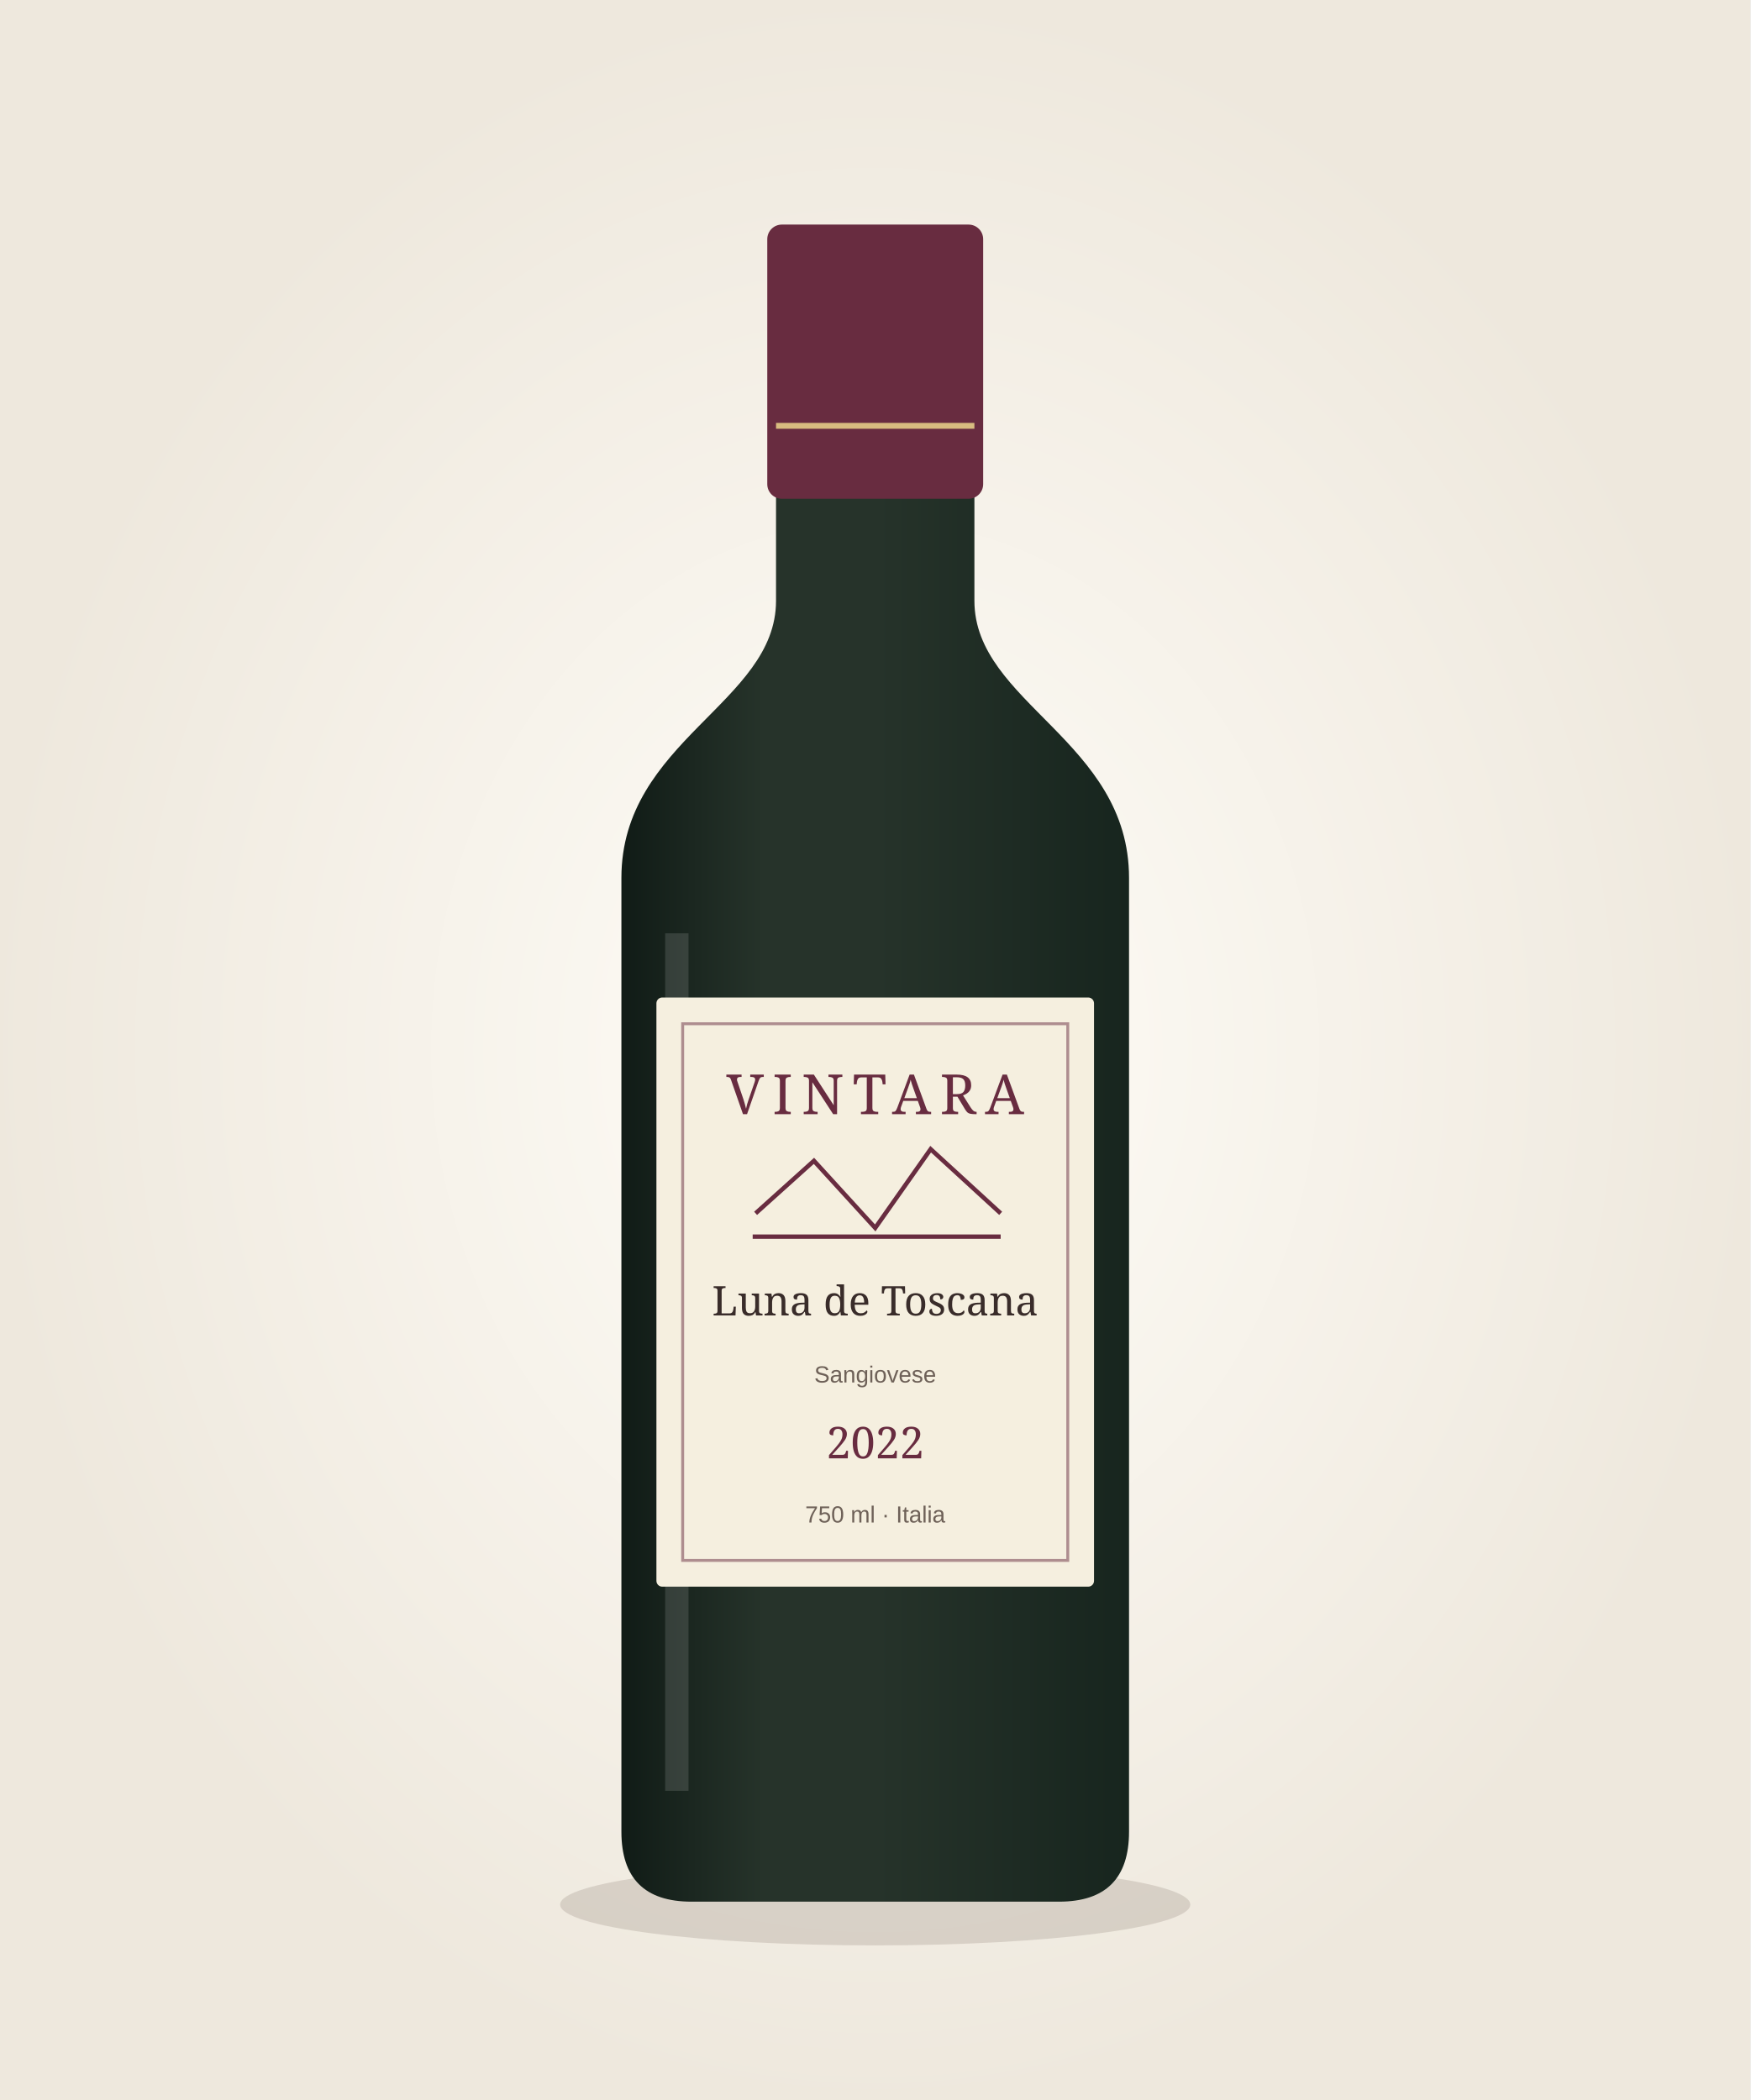
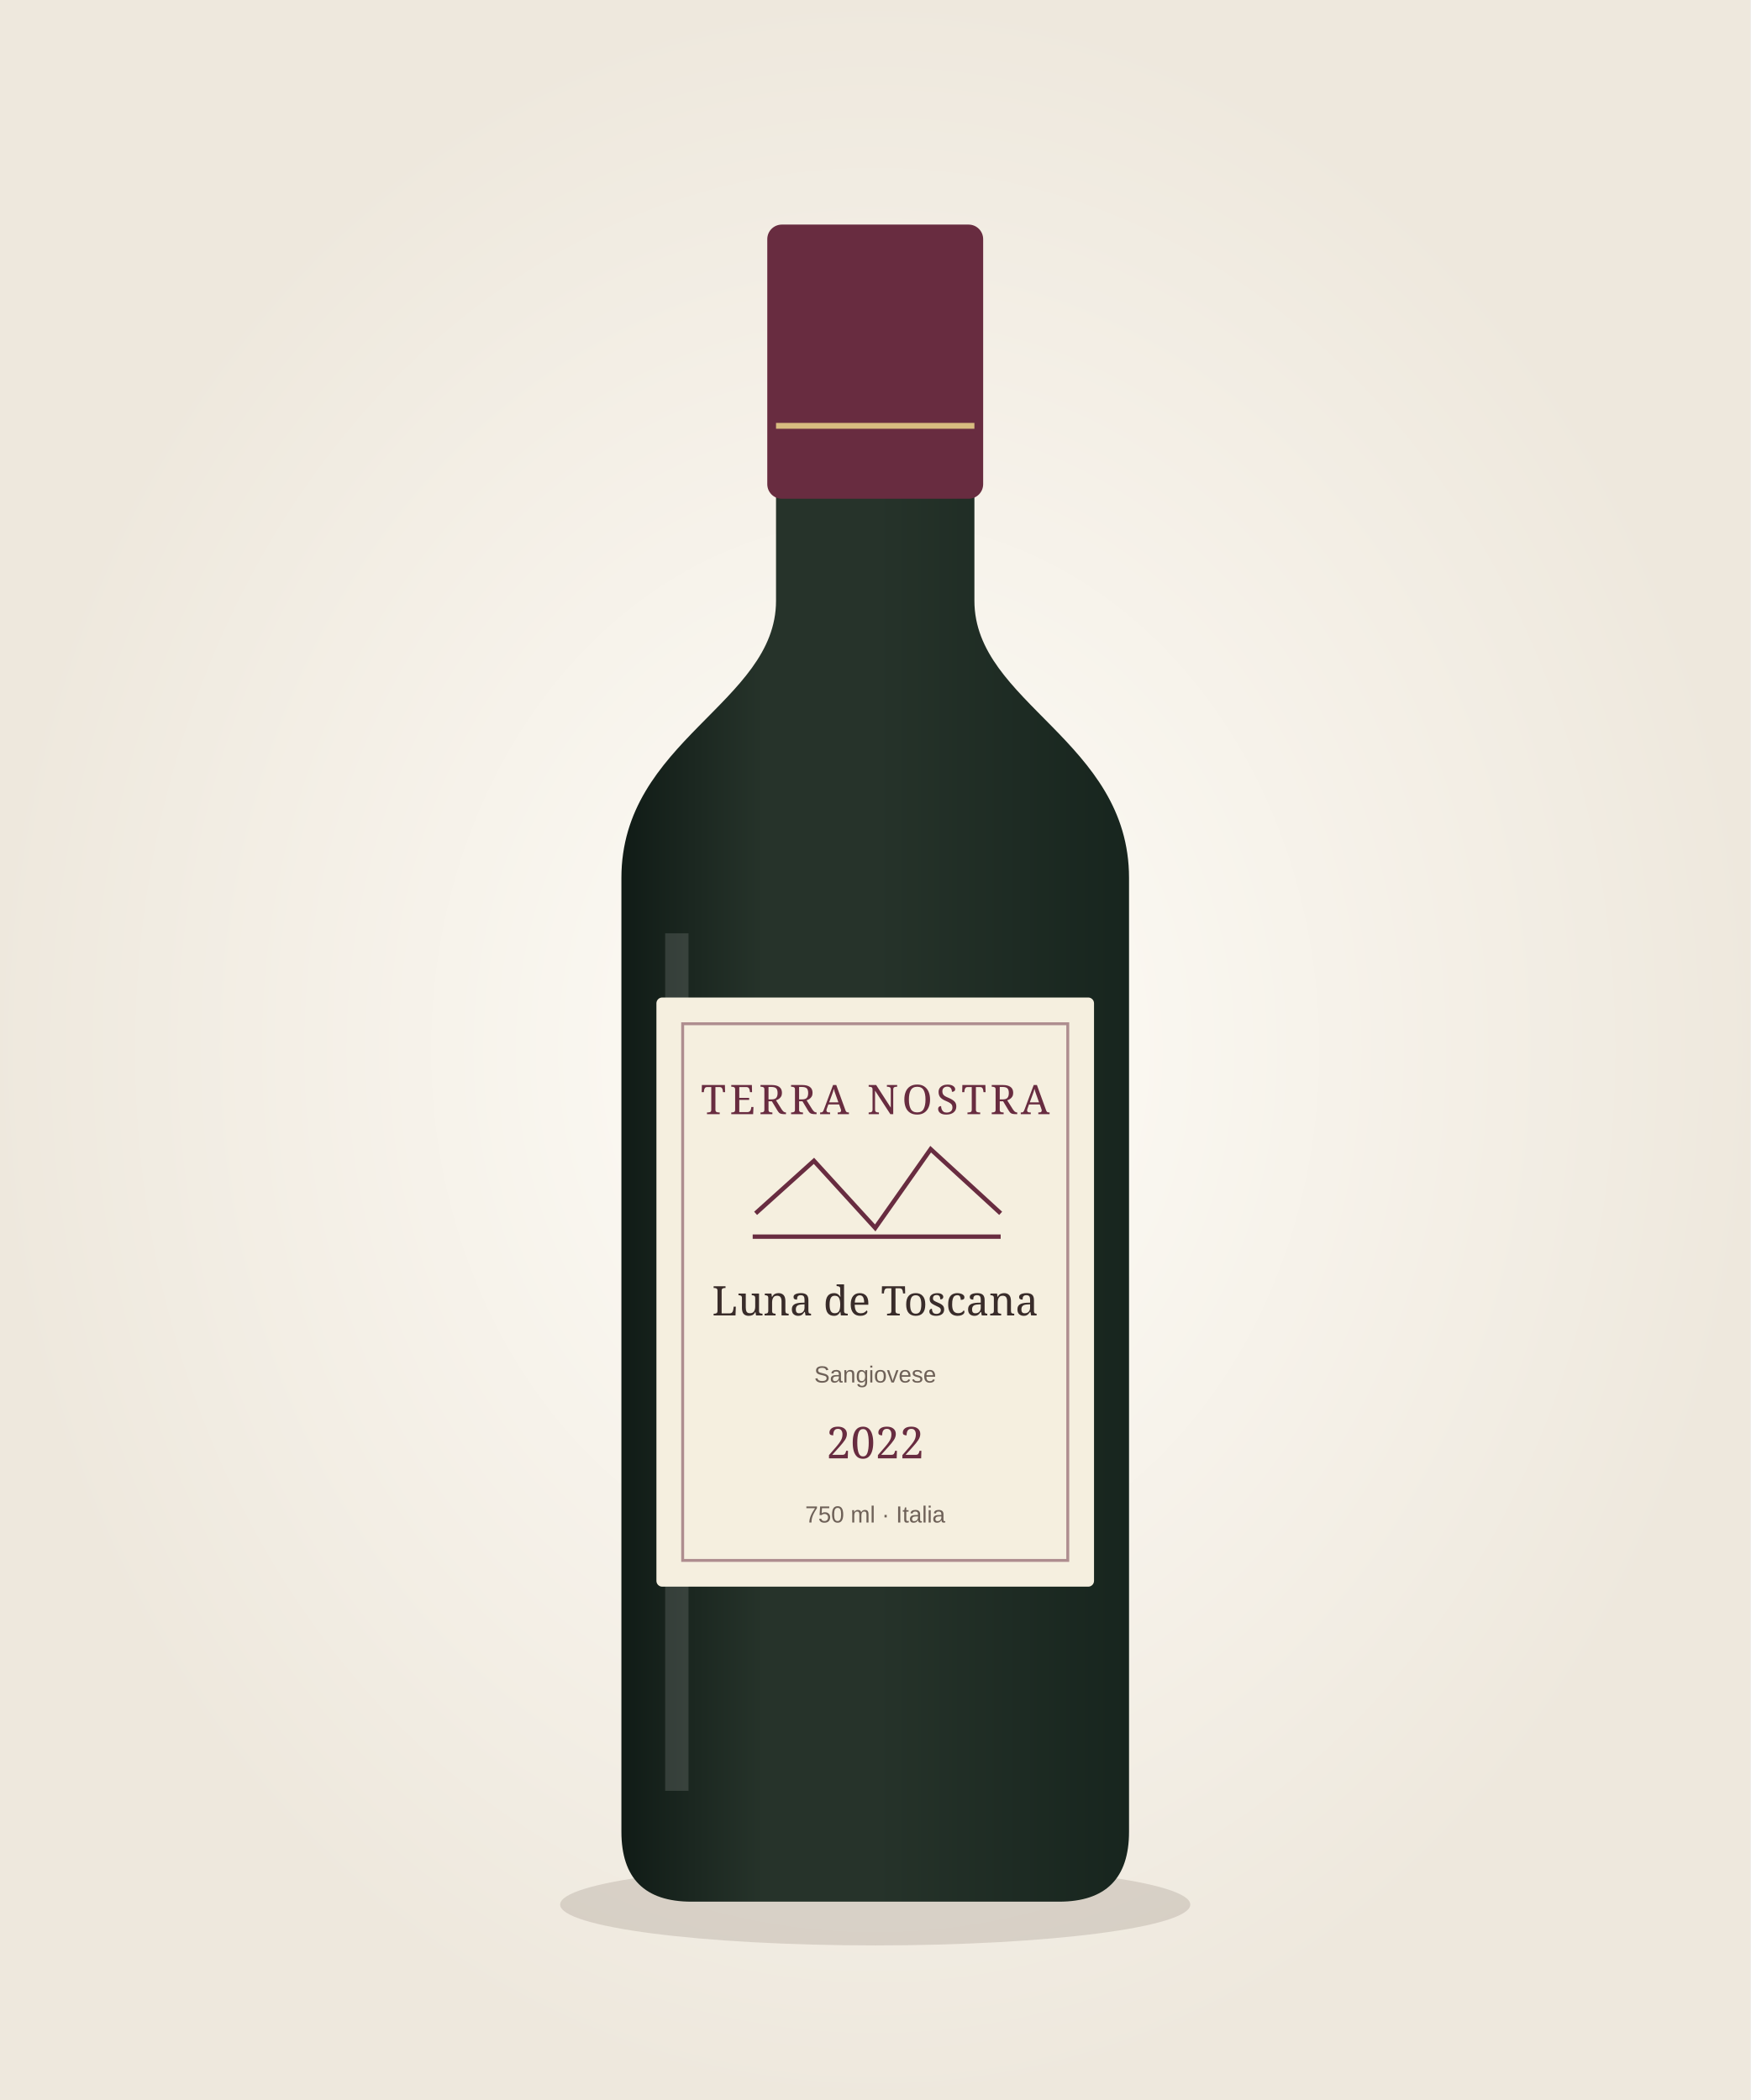
<svg xmlns="http://www.w3.org/2000/svg" width="600" height="720" viewBox="0 0 600 720" role="img" aria-label="Luna de Toscana, ilustración de botella">
  <defs>
    <linearGradient id="g">
      <stop stop-color="#101b16" />
      <stop offset=".28" stop-color="#26332a" />
      <stop offset=".5" stop-color="#26332a" />
      <stop offset="1" stop-color="#17251e" />
    </linearGradient>
    <radialGradient id="bg">
      <stop stop-color="#fffdf8" />
      <stop offset="1" stop-color="#eee8dd" />
    </radialGradient>
  </defs>
  <rect width="600" height="720" fill="url(#bg)" />
  <ellipse cx="300" cy="653" rx="108" ry="14" fill="#3d2820" opacity=".14" />
  <path d="M266 81h68v125c0 35 53 48 53 95v327q0 24-24 24H237q-24 0-24-24V301c0-47 53-60 53-95z" fill="url(#g)" />
  <path d="M232 320v294" stroke="#fff" stroke-width="8" opacity=".13" />
  <rect x="263" y="77" width="74" height="94" rx="5" fill="#682c40" />
  <path d="M266 146h68" stroke="#d8bc80" stroke-width="2" />
  <rect x="225" y="342" width="150" height="202" rx="2" fill="#f5efdf" />
  <rect x="234" y="351" width="132" height="184" fill="none" stroke="#682c40" opacity=".5" />
-   <text x="300" y="382" text-anchor="middle" font-family="Georgia,serif" font-size="19" letter-spacing="3" fill="#682c40">VINTARA</text>
+   <text x="300" y="382" text-anchor="middle" font-family="Georgia,serif" font-size="14" letter-spacing="1.3" fill="#682c40">TERRA NOSTRA</text>
  <path d="M259 416l20-18 21 23 19-27 24 22M258 424h85" fill="none" stroke="#682c40" stroke-width="1.5" />
  <text x="300" y="451" text-anchor="middle" font-family="Georgia,serif" font-size="14" fill="#392c2a">Luna de Toscana</text>
  <text x="300" y="474" text-anchor="middle" font-family="Arial,sans-serif" font-size="8" fill="#6e6158">Sangiovese</text>
  <text x="300" y="500" text-anchor="middle" font-family="Georgia,serif" font-size="15" fill="#682c40">2022</text>
  <text x="300" y="522" text-anchor="middle" font-family="Arial,sans-serif" font-size="8" fill="#6e6158">750 ml · Italia</text>
</svg>
